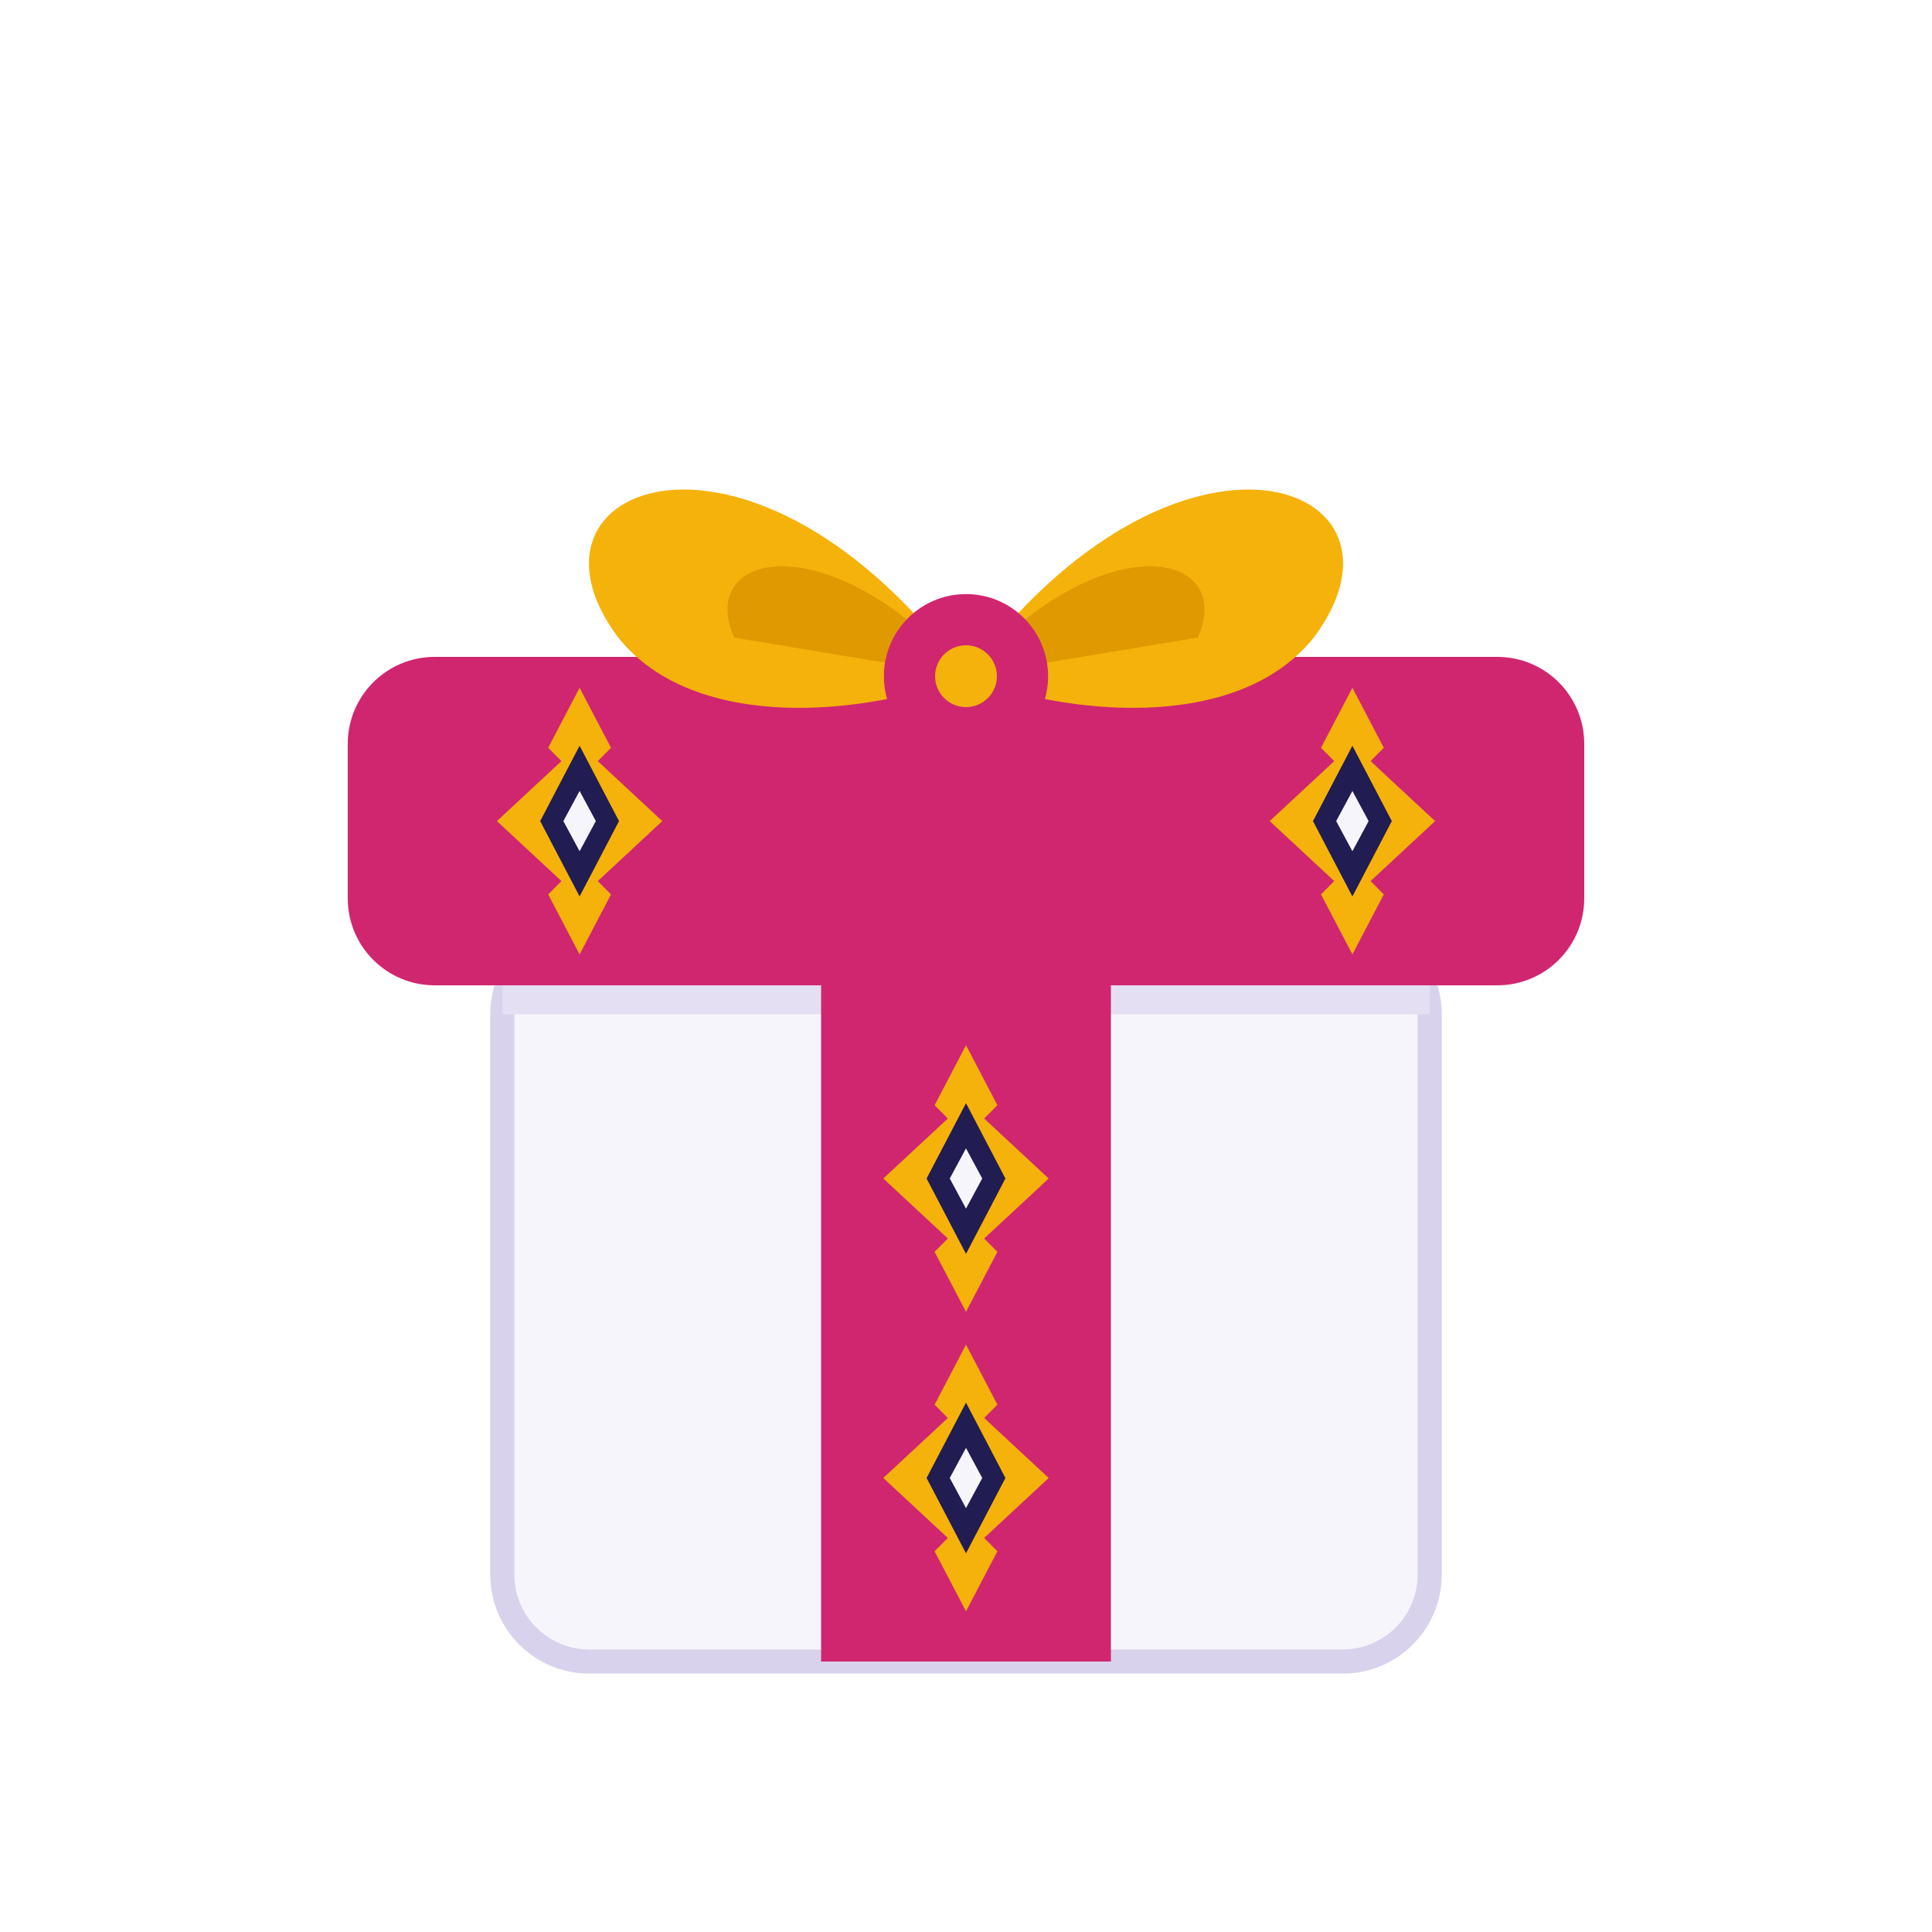
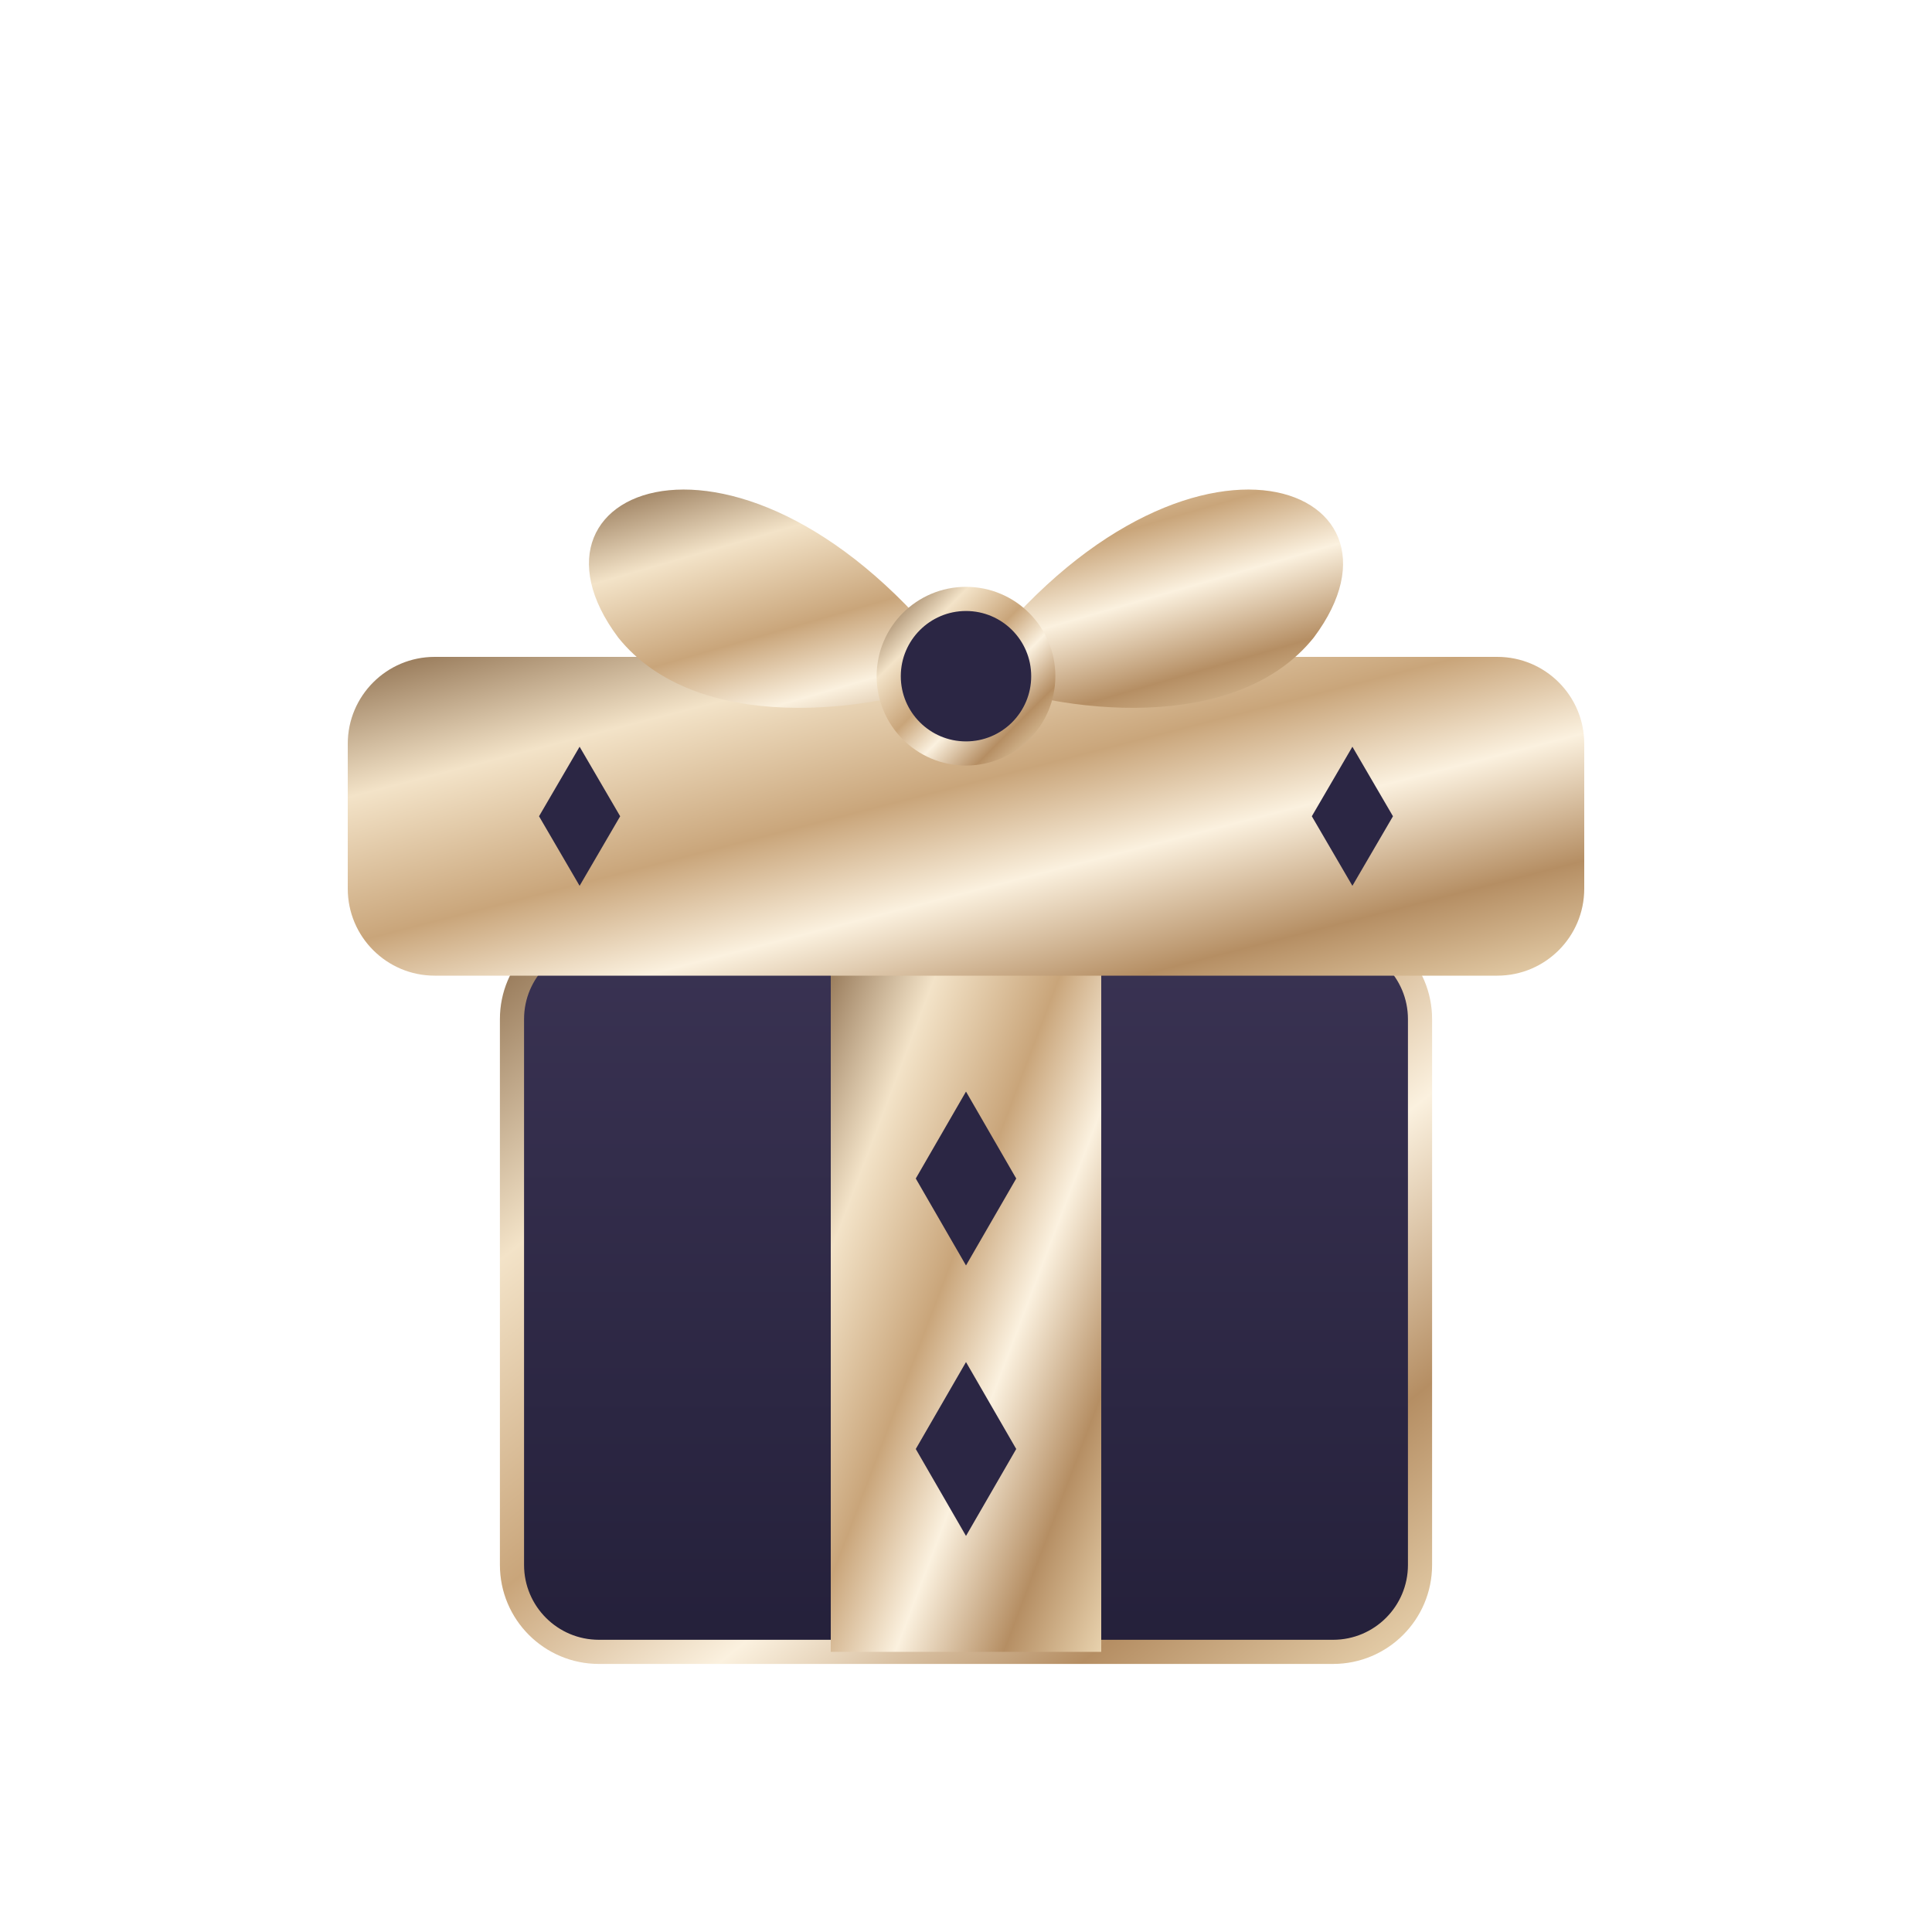
<svg xmlns="http://www.w3.org/2000/svg" viewBox="0 0 200 200" width="200" height="200">
-   <g transform="translate(0 0) scale(1.0)">
-     <rect x="52" y="96" width="96" height="76" rx="9" fill="#F7F5FC" stroke="#D9D2EC" stroke-width="2.5" />
-     <rect x="52" y="96" width="96" height="9" fill="#E4DFF2" />
-     <rect x="36" y="68" width="128" height="34" rx="9" fill="#D02670" />
-     <rect x="85" y="98" width="30" height="74" fill="#D02670" />
-     <polygon points="60.00,71.20 63.25,77.41 61.88,78.79 68.56,85.00 61.88,91.21 63.25,92.59 60.00,98.80 56.75,92.59 58.12,91.21 51.44,85.00 58.12,78.79 56.75,77.41" fill="#F5B20A" />
-     <polygon points="60.00,77.20 64.08,85.00 60.00,92.80 55.92,85.00" fill="#211C52" />
-     <polygon points="60.00,81.88 61.68,85.00 60.00,88.12 58.32,85.00" fill="#F7F5FC" />
-     <polygon points="140.00,71.20 143.25,77.41 141.88,78.79 148.56,85.00 141.88,91.21 143.25,92.59 140.00,98.80 136.75,92.59 138.12,91.21 131.44,85.00 138.12,78.79 136.75,77.41" fill="#F5B20A" />
-     <polygon points="140.00,77.20 144.08,85.00 140.00,92.80 135.92,85.00" fill="#211C52" />
-     <polygon points="140.00,81.88 141.68,85.00 140.00,88.12 138.32,85.00" fill="#F7F5FC" />
-     <polygon points="100.00,108.20 103.25,114.41 101.88,115.79 108.56,122.00 101.88,128.21 103.25,129.59 100.00,135.80 96.75,129.59 98.12,128.21 91.44,122.00 98.12,115.79 96.75,114.41" fill="#F5B20A" />
-     <polygon points="100.00,114.20 104.08,122.00 100.00,129.80 95.92,122.00" fill="#211C52" />
-     <polygon points="100.00,118.88 101.68,122.00 100.00,125.12 98.32,122.00" fill="#F7F5FC" />
-     <polygon points="100.00,139.20 103.25,145.41 101.88,146.79 108.56,153.00 101.88,159.21 103.25,160.59 100.00,166.80 96.75,160.59 98.12,159.21 91.44,153.00 98.12,146.79 96.75,145.41" fill="#F5B20A" />
-     <polygon points="100.00,145.20 104.08,153.00 100.00,160.80 95.92,153.00" fill="#211C52" />
-     <polygon points="100.00,149.88 101.68,153.00 100.00,156.12 98.32,153.00" fill="#F7F5FC" />
-     <path d="M100 70 C 78 40, 52 50, 64 66 C 72 76, 90 74, 100 70 Z" fill="#F5B20A" />
-     <path d="M100 70 C 122 40, 148 50, 136 66 C 128 76, 110 74, 100 70 Z" fill="#F5B20A" />
-     <path d="M100 70 C 86 54, 72 57, 76 66 Z M100 70 C 114 54, 128 57, 124 66 Z" fill="#E09A00" />
-     <circle cx="100" cy="70" r="8.5" fill="#D02670" />
-     <circle cx="100" cy="70" r="3.2" fill="#F5B20A" />
+   <defs>
+     <linearGradient id="g" x1="0" y1="0" x2="1" y2="1">
+       <stop offset="0" stop-color="#8E6F4E" />
+       <stop offset=".22" stop-color="#F3E3C8" />
+       <stop offset=".45" stop-color="#C9A57A" />
+       <stop offset=".62" stop-color="#FBF1DF" />
+       <stop offset=".82" stop-color="#B58E63" />
+       <stop offset="1" stop-color="#E8D2AE" />
+     </linearGradient>
+     <linearGradient id="b" x1="0" y1="0" x2="0" y2="1">
+       <stop offset="0" stop-color="#3A3353" />
+       <stop offset="1" stop-color="#24203A" />
+     </linearGradient>
+   </defs>
+   <rect x="53" y="96.5" width="94" height="74.5" rx="9" fill="url(#b)" stroke="url(#g)" stroke-width="2.5" />
+   <rect x="86" y="97" width="28" height="74" fill="url(#g)" />
+   <rect x="36" y="68" width="128" height="33" rx="9" fill="url(#g)" />
+   <g fill="#2B2644">
+     <polygon points="100,113.0 105.2,122 100,131.0 94.8,122" />
+     <polygon points="100,141.0 105.2,150 100,159.0 94.8,150" />
+     <polygon points="60,77.3 64.2,84.5 60,91.7 55.8,84.5" />
+     <polygon points="140,77.3 144.2,84.5 140,91.7 135.8,84.5" />
  </g>
+   <path d="M100 70 C 78 40, 52 50, 64 66 C 72 76, 90 74, 100 70 Z M100 70 C 122 40, 148 50, 136 66 C 128 76, 110 74, 100 70 Z" fill="url(#g)" />
+   <circle cx="100" cy="70" r="8" fill="#2B2644" stroke="url(#g)" stroke-width="2.5" />
</svg>
